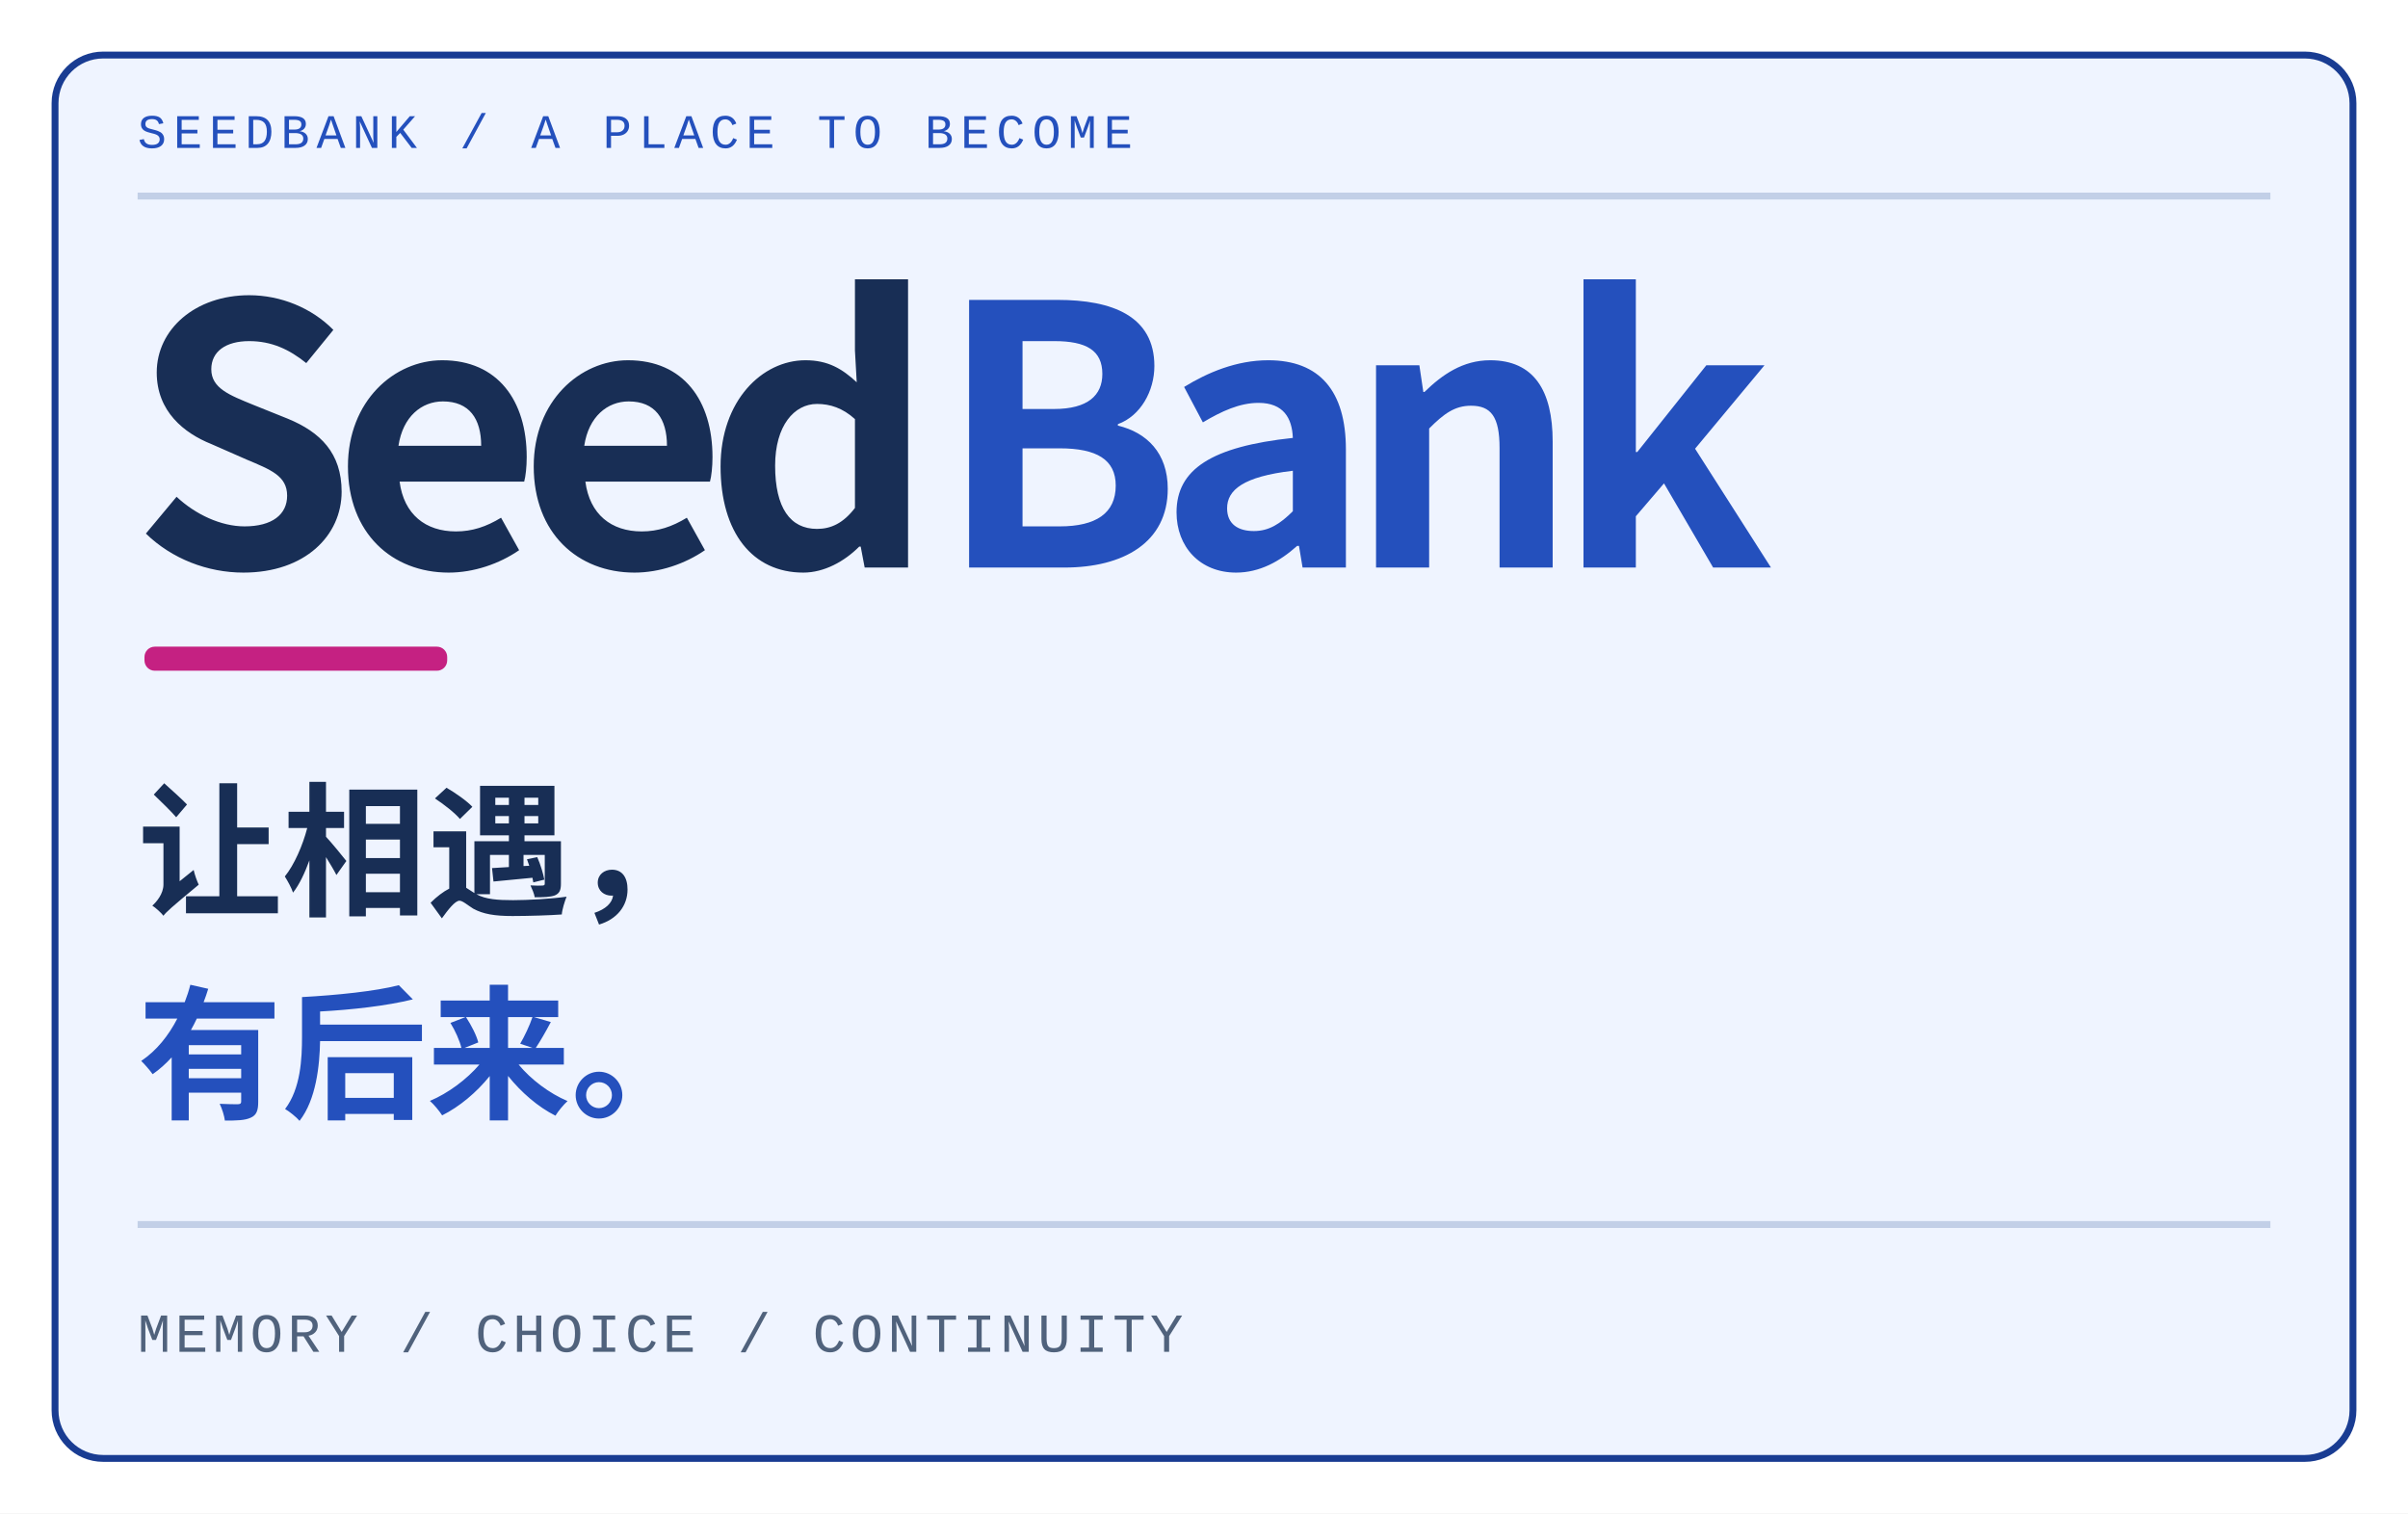
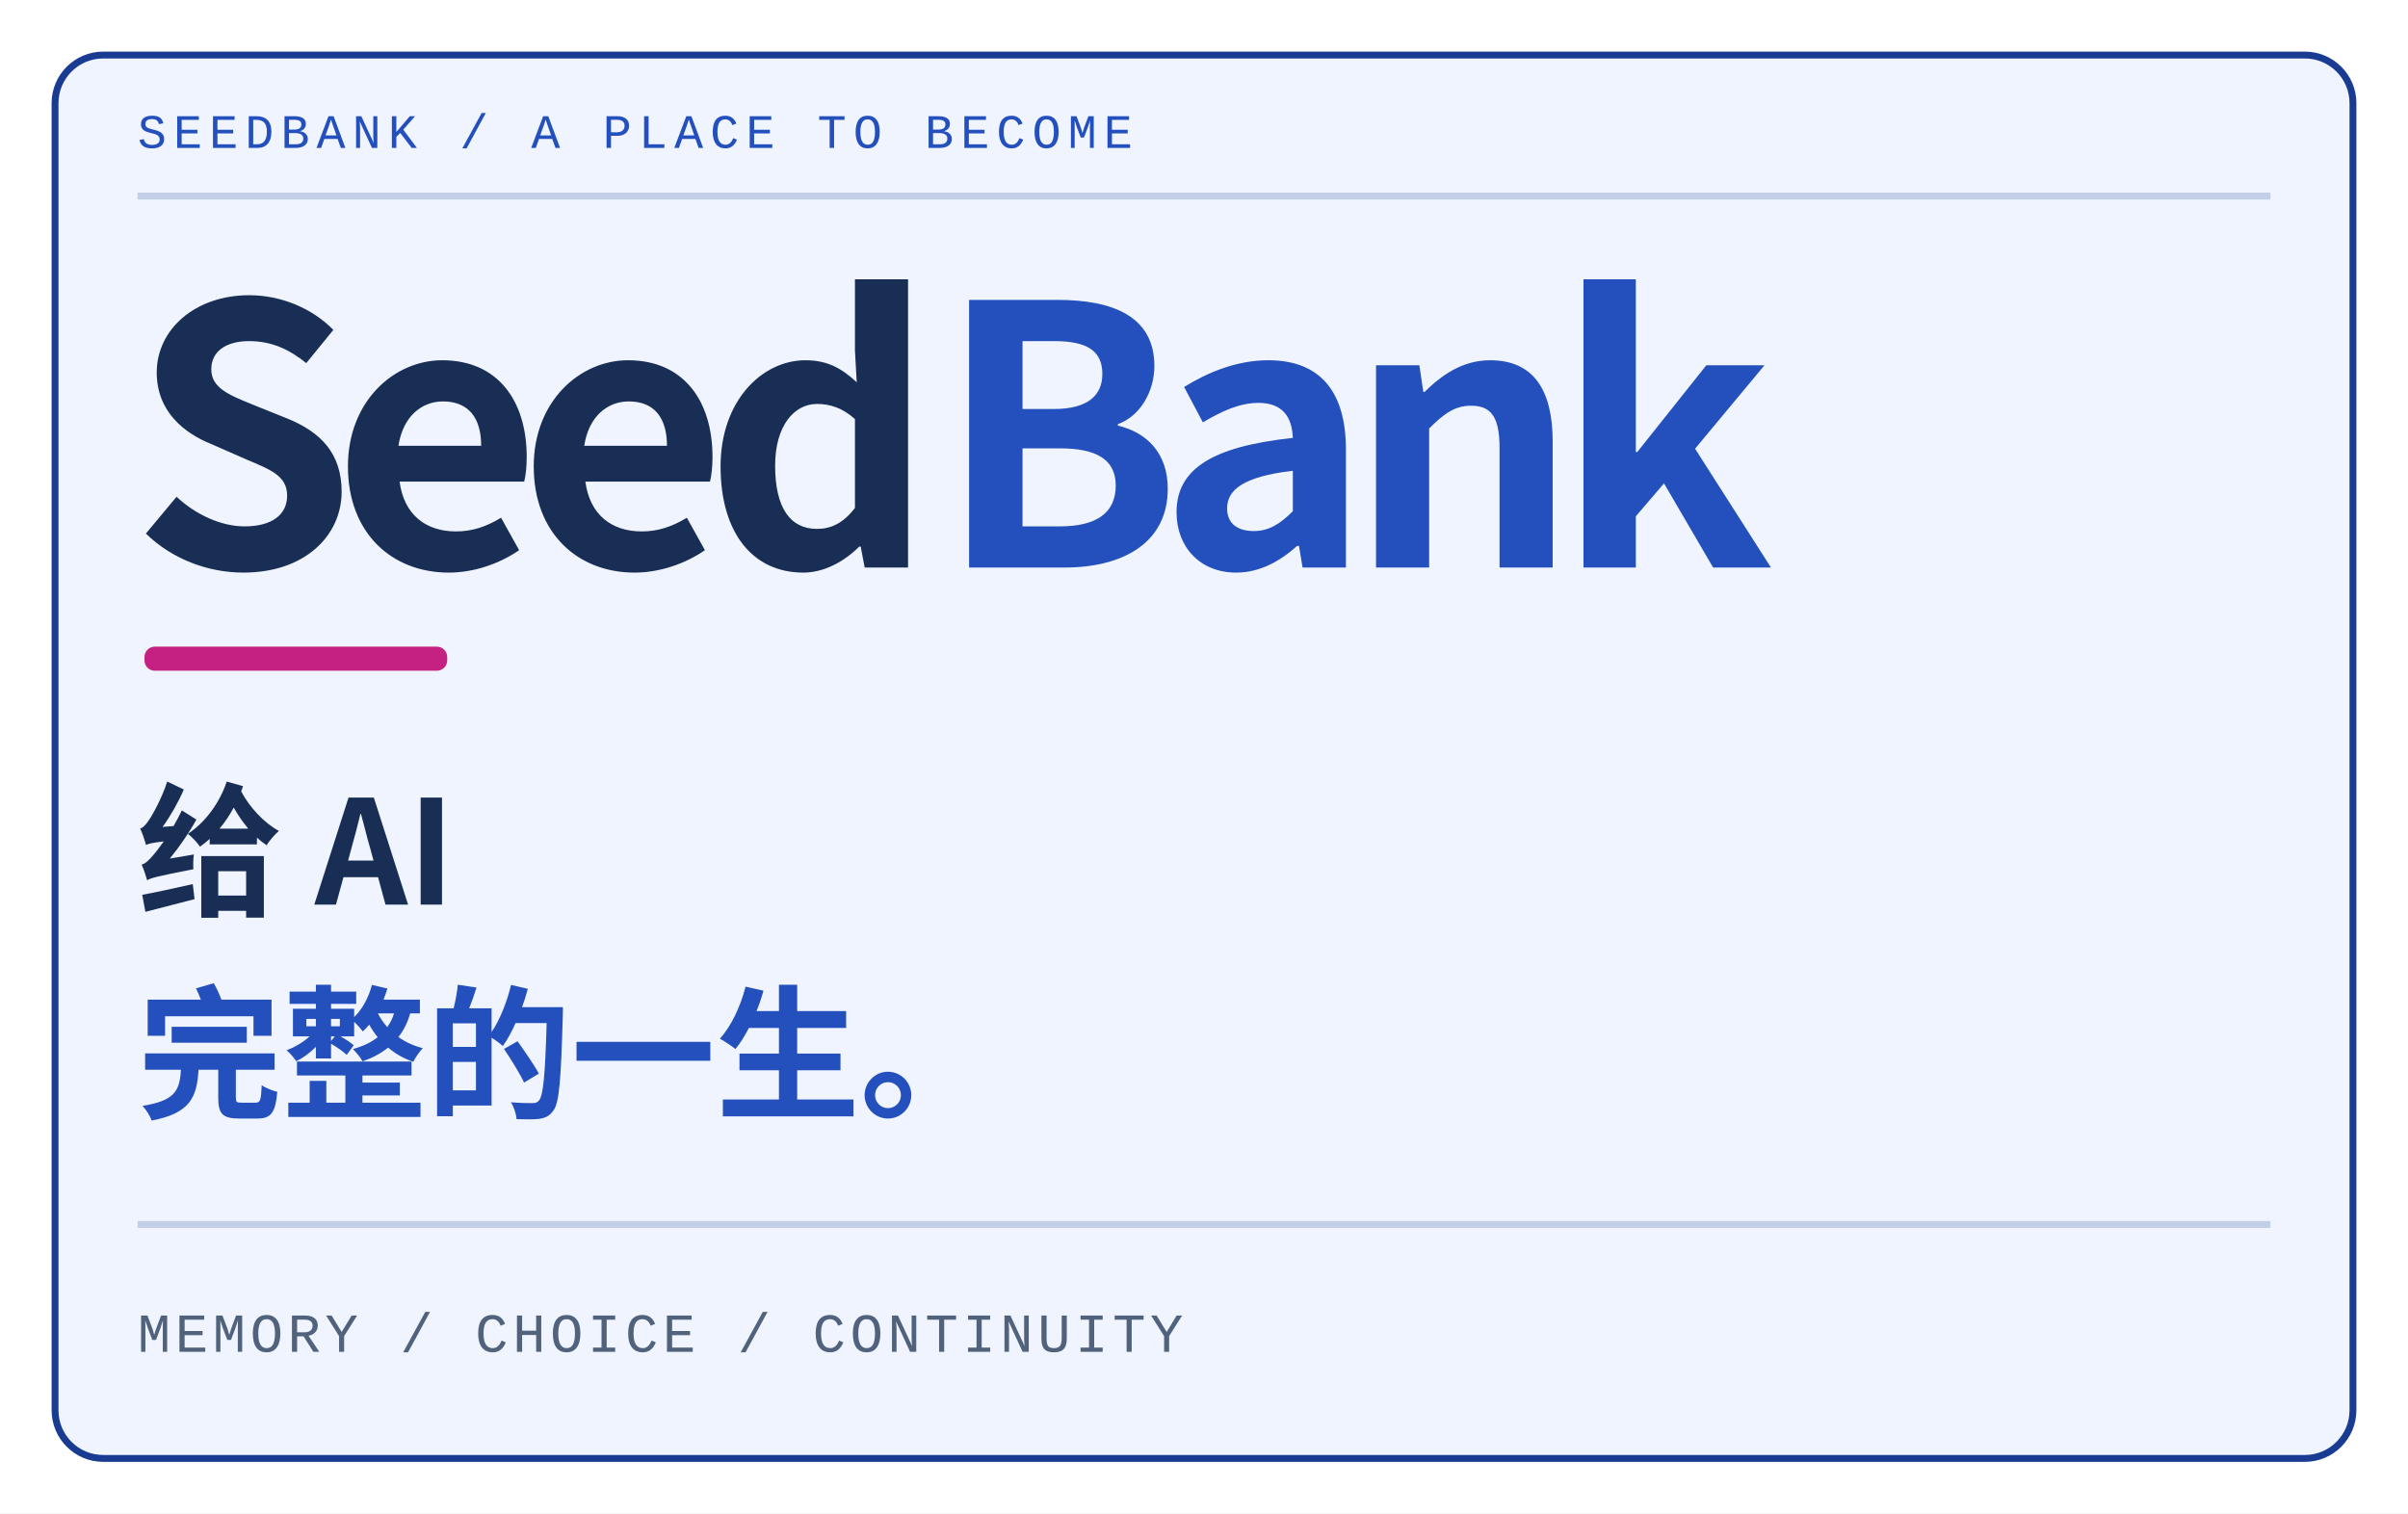
<svg xmlns="http://www.w3.org/2000/svg" width="700" height="440" viewBox="0 0 700 440" role="img" aria-labelledby="title">
  <defs>
    <style>text{font-family:"Segoe UI","Microsoft YaHei","Noto Sans CJK SC","Yu Gothic",sans-serif} .mono{font-family:Consolas,"Courier New",monospace}</style>
  </defs>
  <rect width="700" height="440" fill="#ffffff" />
  <rect x="16" y="16" width="668" height="408" rx="14" fill="#eff4ff" stroke="#193c92" stroke-width="2" />
  <path d="M40 57H660" fill="none" stroke="#c2cfe7" stroke-width="2" />
  <text x="40" y="43" font-size="14" letter-spacing="2" fill="#2450bd" class="mono">SEEDBANK / A PLACE TO BECOME</text>
  <text x="38" y="165" font-size="105" font-weight="800" letter-spacing="-7" fill="#182e55">Seed<tspan fill="#2450bd">Bank</tspan>
  </text>
  <rect x="42" y="188" width="88" height="7" rx="3" fill="#c52182" />
-   <text x="40" y="263" font-size="42" font-weight="750" fill="#182e55">让相遇，</text>
-   <text x="40" y="322" font-size="42" font-weight="750" fill="#2450bd">有后来。</text>
+   <text x="40" y="263" font-size="42" font-weight="750" fill="#182e55">给 AI</text>
+   <text x="40" y="322" font-size="42" font-weight="750" fill="#2450bd">完整的一生。</text>
  <path d="M40 356H660" fill="none" stroke="#c2cfe7" stroke-width="2" />
  <text x="40" y="393" font-size="16" letter-spacing="1.3" class="mono" fill="#50627c">MEMORY / CHOICE / CONTINUITY</text>
</svg>
